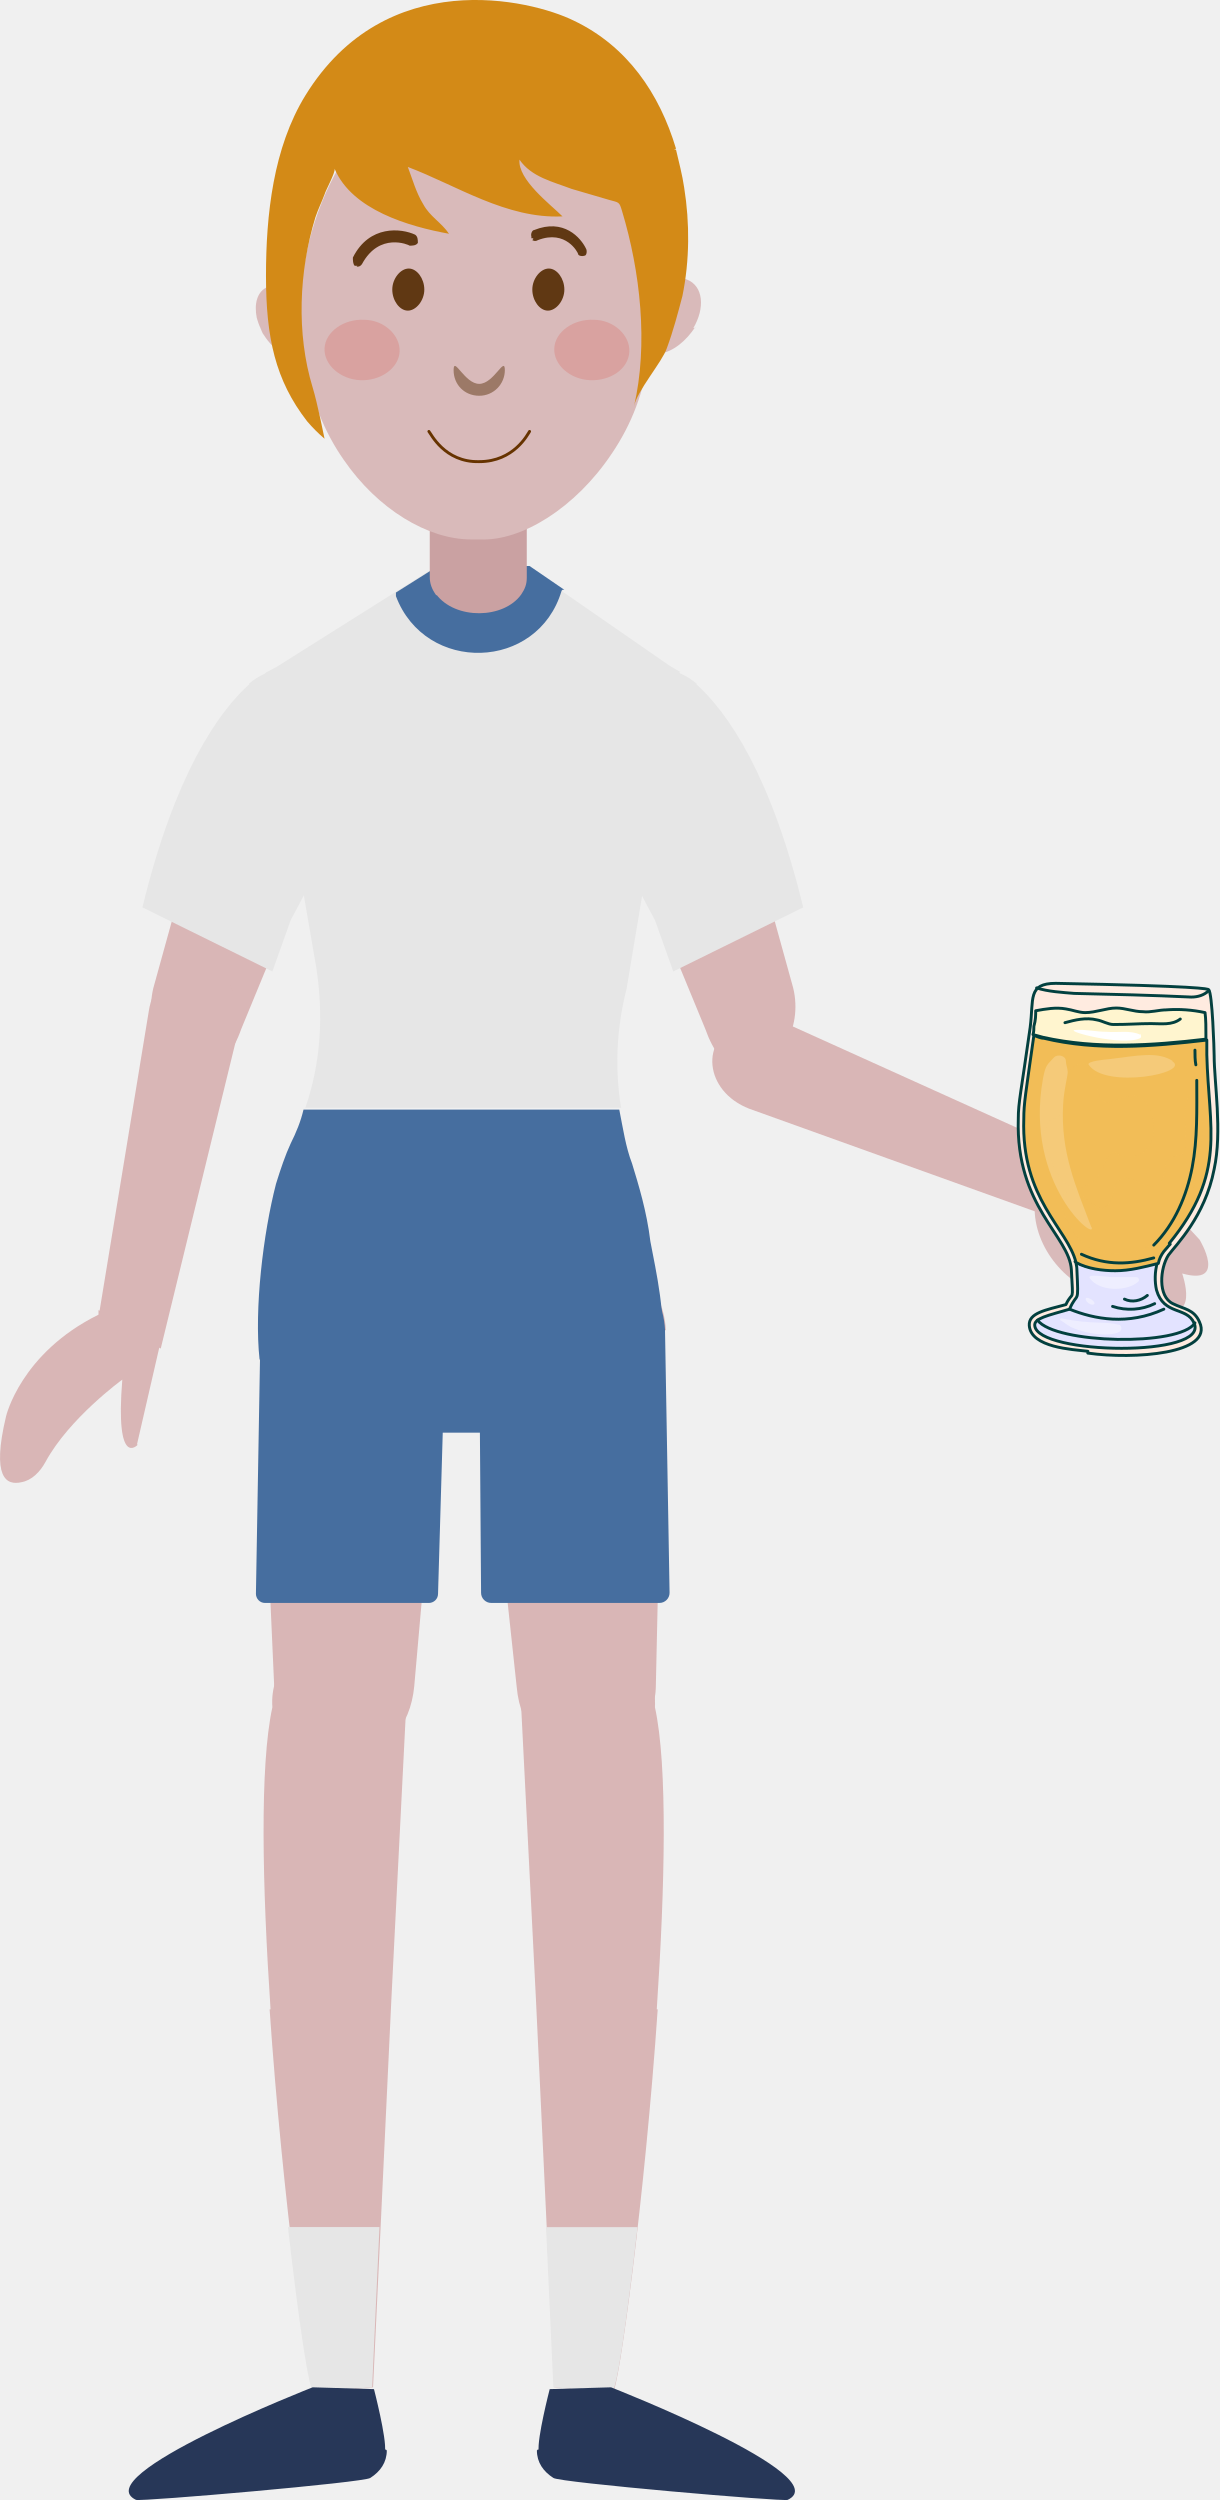
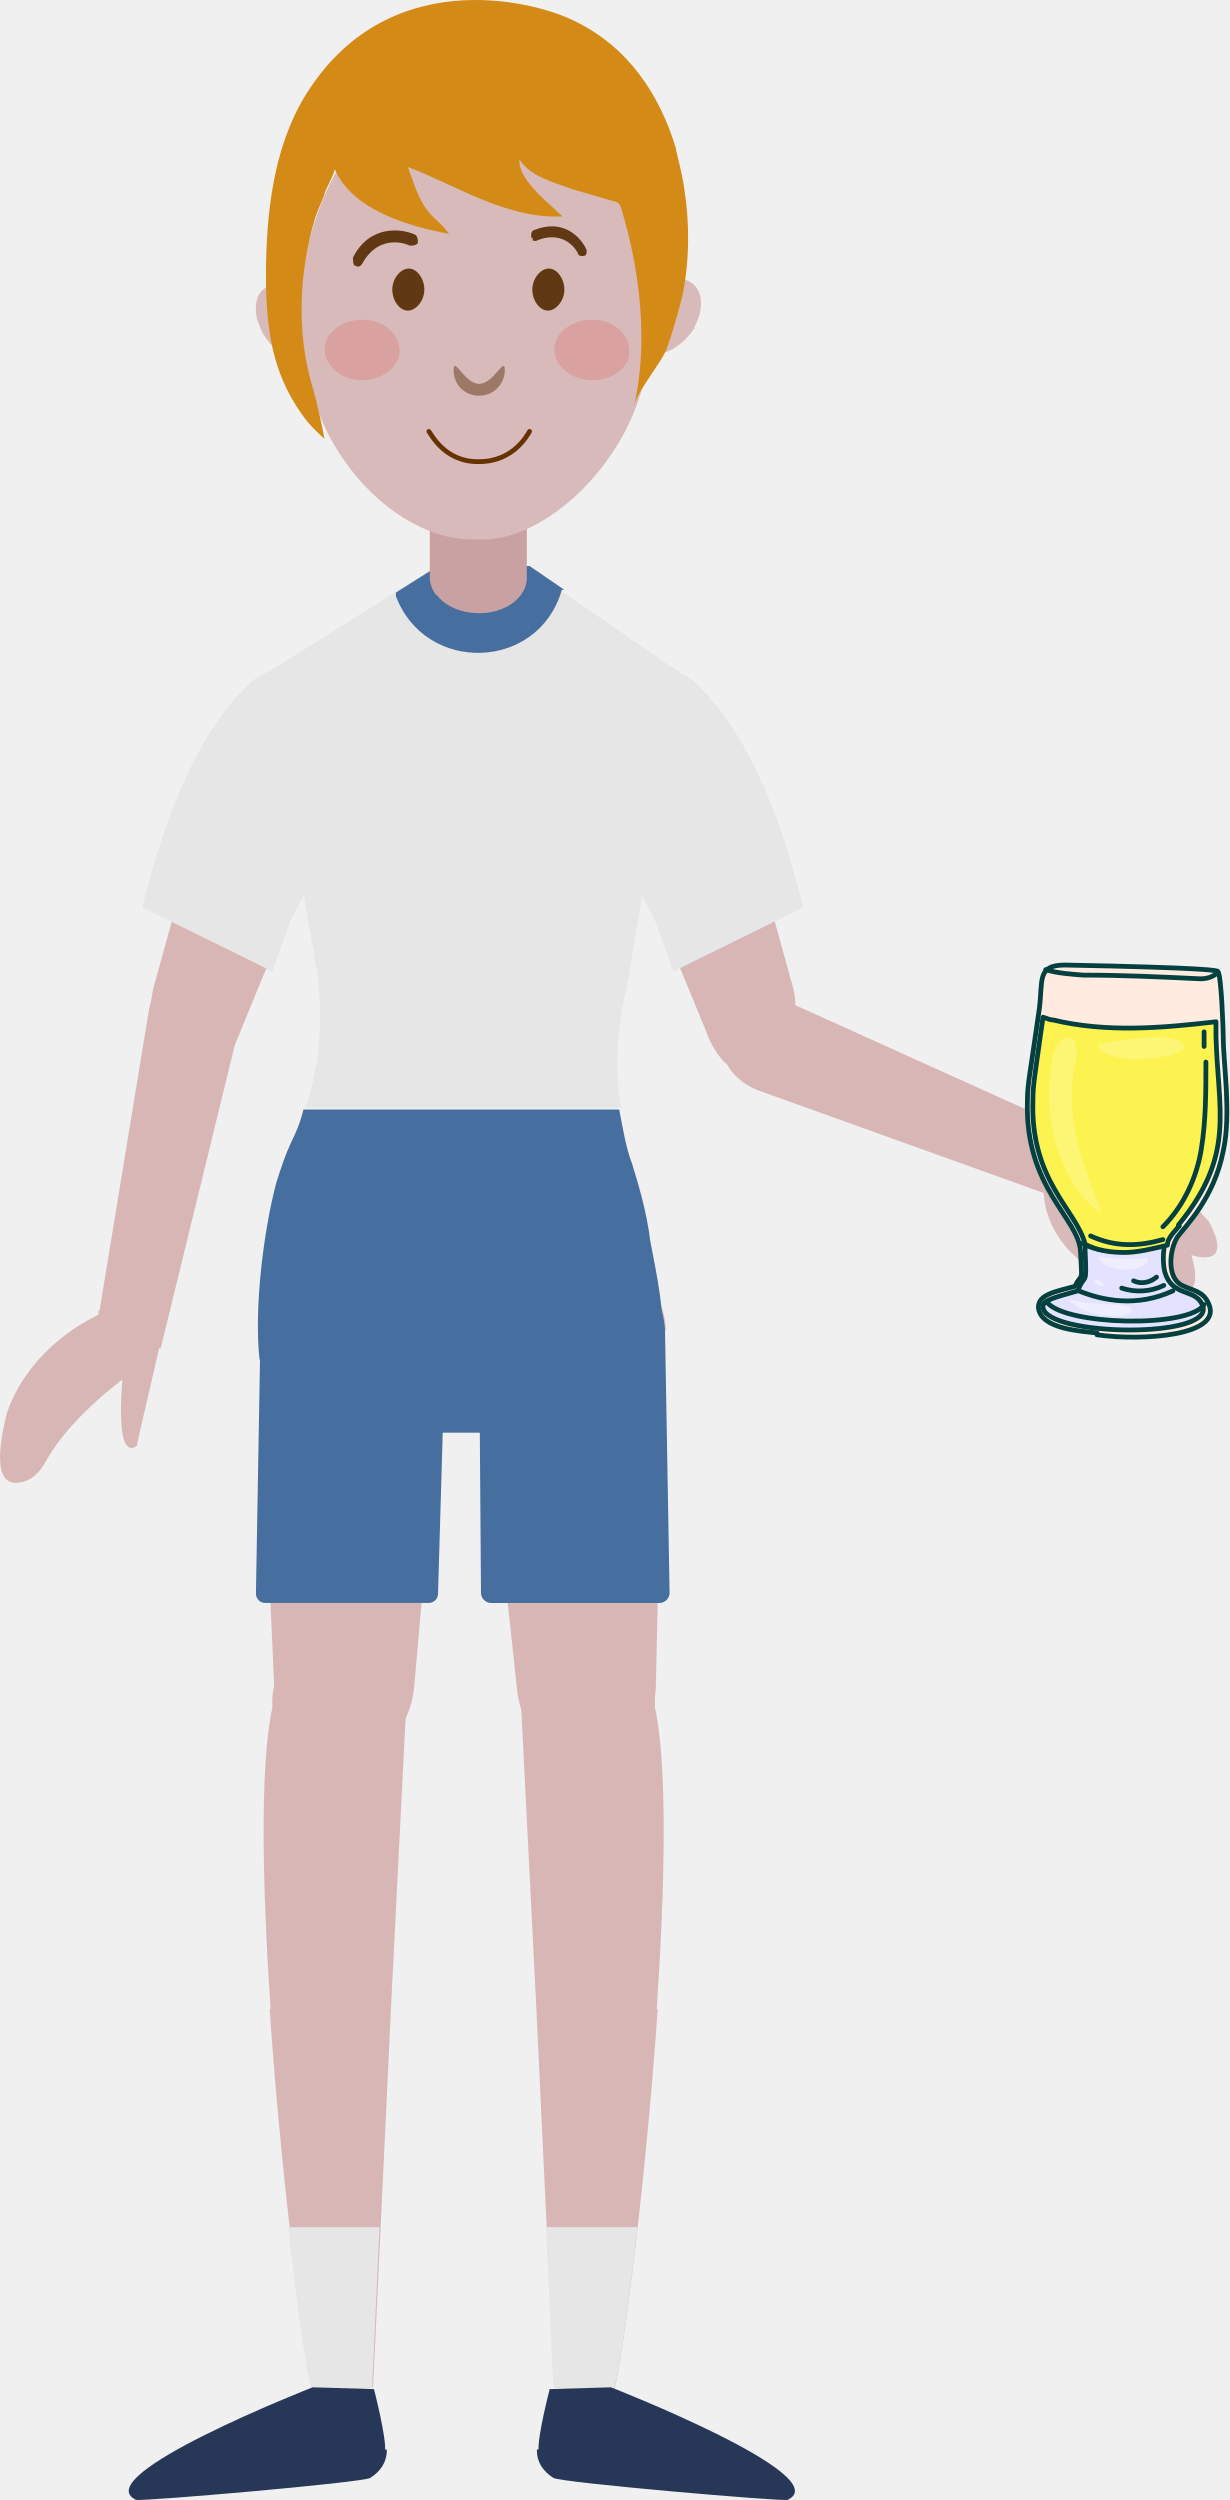
- <svg xmlns="http://www.w3.org/2000/svg" id="Ebene_2" data-name="Ebene 2" viewBox="0 0 415.91 852.78">
+ <svg xmlns="http://www.w3.org/2000/svg" id="Ebene_2" data-name="Ebene 2" viewBox="0 0 257.22 523.09">
  <defs>
    <style>
-       .cls-1, .cls-2 {
-         opacity: .4;
-       }
- 
-       .cls-1, .cls-2, .cls-3, .cls-4 {
-         isolation: isolate;
-       }
- 
-       .cls-1, .cls-5 {
-         fill: #f2bd57;
-       }
- 
-       .cls-6 {
+       .cls-1 {
        fill: #ffebe0;
      }

-       .cls-6, .cls-7, .cls-8, .cls-9, .cls-5, .cls-10 {
+       .cls-1, .cls-2, .cls-3, .cls-4, .cls-5 {
        stroke-linecap: round;
      }

-       .cls-6, .cls-7, .cls-9, .cls-5, .cls-10 {
+       .cls-1, .cls-2, .cls-4, .cls-5 {
        stroke: #03403f;
        stroke-linejoin: round;
      }

-       .cls-7 {
-         fill: #fff5cf;
-       }
- 
-       .cls-11 {
+       .cls-6 {
        fill: #d9b6b6;
      }

-       .cls-12, .cls-2, .cls-3 {
-         fill: #fff;
+       .cls-2 {
+         fill: #fcf351;
      }

-       .cls-8 {
+       .cls-3 {
        stroke: #630;
        stroke-miterlimit: 10;
      }

-       .cls-8, .cls-9 {
+       .cls-3, .cls-4 {
        fill: none;
      }

-       .cls-13 {
+       .cls-7 {
+         opacity: .2;
+       }
+ 
+       .cls-7, .cls-8 {
+         fill: #fff;
+       }
+ 
+       .cls-7, .cls-8, .cls-9 {
+         isolation: isolate;
+       }
+ 
+       .cls-10 {
        fill: #caa1a2;
      }

-       .cls-14 {
+       .cls-8 {
+         opacity: .4;
+       }
+ 
+       .cls-11 {
        fill: #d9a2a0;
      }

-       .cls-15 {
+       .cls-12 {
        fill: #d38a17;
      }

-       .cls-16 {
+       .cls-13 {
        fill: #d9baba;
      }

-       .cls-10 {
+       .cls-5 {
        fill: #e3e3ff;
      }

-       .cls-17, .cls-4 {
+       .cls-14, .cls-9 {
        fill: #603813;
      }

-       .cls-18 {
+       .cls-15 {
        fill: #273758;
      }

-       .cls-3 {
-         opacity: .2;
-       }
- 
-       .cls-19 {
+       .cls-16 {
        fill: #466e9f;
      }

-       .cls-4 {
+       .cls-9 {
        opacity: .5;
      }

-       .cls-20 {
+       .cls-17 {
        fill: #e6e6e6;
      }
    </style>
  </defs>
-   <g id="svg">
+   <g id="Layer_1" data-name="Layer 1">
    <g id="german-boy-lemonade-glass">
      <g>
-         <path class="cls-11" d="M68.87,364.77h0c-11.55,0-19.98-13.74-16.55-27.79l24.35-88.04c3.43-14.36,14.99-21.85,26.22-18.11h0c12.8,4.37,19.04,22.79,13.11,38.4l-33.72,81.8c-2.5,7.18-7.18,14.36-13.42,14.36h0v-.62Z" />
-         <path class="cls-20" d="M85.42,233.03c-11.24,9.99-25.91,31.53-36.84,76.49l44.33,21.85,6.24-17.48c14.36-26.54,25.6-51.51,22.79-68.68-1.87-16.55-24.35-23.1-37.15-11.86h.31l.31-.31Z" />
+         <path class="cls-6" d="M42.25,223.75h0c-7.09,0-12.26-8.43-10.15-17.04l14.94-54c2.11-8.81,9.19-13.4,16.09-11.11h0c7.85,2.68,11.68,13.98,8.04,23.55l-20.68,50.17c-1.53,4.4-4.4,8.81-8.23,8.81h0v-.38h0Z" />
+         <path class="cls-17" d="M52.39,142.94c-6.89,6.13-15.89,19.34-22.6,46.92l27.19,13.4,3.83-10.72c8.81-16.28,15.7-31.6,13.98-42.13-1.15-10.15-14.94-14.17-22.79-7.28h.38v-.19Z" />
        <g>
-           <path id="hand13" class="cls-16" d="M374.83,392.56l19.67-1.25c4.06,0,14.67.94,17.8,3.75,4.06,3.43-4.68,4.68-22.79,6.56l19.67,21.23s9.68,15.92-5.93,11.55c0,0,6.56,18.42-9.05,10.61,0,0,4.06,16.86-14.05,3.75l-16.23-13.74c-5.31-4.68-9.37-11.24-10.61-18.42-1.25-7.18.31-15.3,9.37-20.29,3.43-2.19,7.8-2.81,11.86-3.43h0l.31-.31Z" />
-           <path class="cls-11" d="M253.38,349.48h0c5-1.87,10.93-1.87,15.61,0l100.84,45.58-14.36,19.04-99.9-35.9c-15.3-5.93-17.17-23.73-2.81-29.35h.31l.31.62Z" />
+           <path id="hand13" class="cls-13" d="M231.83,236.96l12.06-.77c2.49,0,9,.57,10.92,2.3,2.49,2.11-2.87,2.87-13.98,4.02l12.06,13.02s5.94,9.77-3.64,7.09c0,0,4.02,11.3-5.55,6.51,0,0,2.49,10.34-8.62,2.3l-9.96-8.43c-3.26-2.87-5.74-6.89-6.51-11.3-.77-4.4,0-9.38,5.74-12.45,2.11-1.34,4.79-1.72,7.28-2.11h0l.19-.19Z" />
+           <path class="cls-6" d="M157.34,210.54h0c3.06-1.15,6.7-1.15,9.57,0l61.85,27.96-8.81,11.68-61.28-22.02c-9.38-3.64-10.53-14.55-1.72-18h0v.38h.38Z" />
          <g>
-             <path class="cls-6" d="M371.08,460.93c-5.31-.62-19.36-1.25-19.98-8.74-.31-4.37,5.62-5.31,12.49-7.18,2.5-5.31,2.5.31,1.87-11.86-.62-11.55-19.04-21.54-18.11-51.51,0-5.62.94-9.05,4.06-31.22,1.25-9.68-.94-14.99,8.74-14.99,48.7.94,52.14,1.87,52.14,2.19,1.25.94,1.87,20.6,1.87,22.48,0,9.05,2.81,25.91,0,38.71-3.12,16.23-13.11,25.91-15.61,29.35-2.81,4.37-3.75,14.05,1.56,16.55,3.75,1.87,7.18,1.87,9.05,6.24,5,10.93-22.48,12.8-38.09,10.61v-.62Z" />
-             <path class="cls-10" d="M367.02,430.34c0,.94.31,1.56.31,2.5.62,13.11.31,7.18-2.5,13.74-7.49,2.19-12.18,3.12-11.86,5.62.94,9.99,59.94,10.93,54.32-.94-2.5-5.62-10.3-2.5-12.8-11.24-.62-2.81-.62-6.24.31-9.37-4.68,1.25-9.68,2.5-14.67,2.5-4.68,0-9.37-.62-13.42-2.81h.31Z" />
-             <path class="cls-9" d="M353.91,450.32c5.93,8.12,48.7,9.05,53.7.94" />
-             <path class="cls-9" d="M364.84,446.57c8.43,3.43,19.98,5.62,32.16,0" />
-             <path class="cls-9" d="M379.51,445.63c4.68,1.56,9.99,1.25,14.36-.94" />
-             <path class="cls-9" d="M383.57,443.14c2.5,1.25,5.62.62,7.8-1.25" />
-             <path class="cls-7" d="M397.93,344.48c-2.81,0-5.31.94-8.12.62-3.12,0-5.93-1.25-9.05-1.25-3.43,0-6.87,1.56-10.61,1.56-2.19,0-4.37-.94-6.56-1.25-3.43-.62-6.87,0-10.3.62,0,1.56,0,3.12-.62,5.31,0,.94,0,1.87-.31,2.81,1.25.31,2.19.62,3.43.94,18.11,4.06,37.15,2.81,55.57.62,0-3.75,0-6.87-.31-9.05-4.37-.94-8.74-1.25-13.11-.94h0Z" />
-             <path class="cls-9" d="M363.27,348.85c3.43-.94,7.18-1.87,10.93-.94,1.87.31,3.75,1.56,5.62,1.56,5.31,0,8.43-.31,12.8-.31,3.43,0,7.18.62,9.99-1.56" />
-             <path class="cls-5" d="M398.86,424.09c19.67-24.04,13.42-39.02,12.8-64.31v-5c-18.73,2.19-37.46,3.75-55.57-.62-1.25,0-2.19-.62-3.43-.94-2.81,19.98-3.43,23.1-3.43,28.41-.94,27.47,14.99,37.46,17.8,49.02,4.06,2.19,9.05,2.81,13.42,2.81,5,0,9.68-1.25,14.67-2.5.31-1.56.94-2.81,1.87-4.06.62-.62,1.25-1.56,2.19-2.5l-.31-.31Z" />
-             <path class="cls-9" d="M368.89,427.84c8.74,4.06,16.86,3.43,24.66,1.25" />
-             <path class="cls-1" d="M364.52,405.67c.94-.31,2.19,0,2.81.94,1.87,1.56,4.06,2.81,5.93,4.37.62.62,1.56.94,2.19,1.25,2.19,0,3.43-2.19,4.06-4.37s.94-4.68,2.81-5.62c3.75-2.19,8.74,4.37,12.49,2.19,3.43-2.19,1.56-8.74,5-9.99,1.25-.31,2.5,0,3.43-.62.62-.62.94-1.25.94-2.19.62-3.75,0-7.49,0-10.93,0-3.75.94-7.8,4.06-9.99,2.81,6.87,2.19,14.36,1.25,21.54-1.25,10.61-3.75,22.17-11.86,29.35-6.87,5.93-17.8,8.12-26.22,4.06-4.37-2.19-13.42-16.23-6.87-19.67v-.31Z" />
-             <path class="cls-1" d="M357.03,385.07c0-3.12,1.56-2.81,3.12-3.75,4.37-2.5-.62-9.05,4.37-15.61,3.43-4.37,8.12-3.75,9.37,2.5.31,1.87.62,7.18,3.43,7.8,2.5.62,5.93-2.81,9.68-2.19,5.62.94,8.43,10.93,5.31,16.55-1.87,3.43-6.24,5.31-9.68,3.75-.94-.31-1.87-.94-2.81-.94-3.43.31-2.5,7.8-8.74,10.93-10.3,5.62-14.67-12.8-14.67-19.36l.62.31Z" />
-             <path class="cls-9" d="M408.23,368.52c0,9.99.31,19.98-1.56,29.66-1.87,9.68-5.93,19.36-13.11,26.54" />
-             <path class="cls-9" d="M407.61,358.22c0,1.56,0,3.43.31,5" />
-             <path class="cls-12" d="M388.87,352.91c-3.43-1.56-7.49-.62-11.24-.94-3.75,0-7.49-.94-10.93-.62-3.75.31,16.23,5.62,22.17,2.81.62-.31.31-1.25,0-1.56v.31Z" />
-             <path class="cls-2" d="M387.63,435.64h-8.12c-2.19,0-8.74-1.25-7.8.31,3.12,4.68,12.8,4.68,16.55,1.25.62-.62,0-1.56-.62-1.56h0Z" />
-             <path class="cls-2" d="M370.45,442.82c-.62.62,1.25,2.5,2.5,2.19,1.56-.62-1.87-2.81-2.5-2.19Z" />
-             <path class="cls-2" d="M381.38,451.88c-4.06-1.25-9.05,0-19.36-2.19-.31,0-.62.62-.31.62,1.56.94,2.81,2.19,4.68,2.81,3.75,1.56,11.24,3.12,15.3,1.25,1.25-.62.94-2.19,0-2.5h-.31Z" />
-             <path class="cls-3" d="M372.33,418.78c-5.31-14.05-10.61-25.6-9.68-42.15.31-5.31,1.56-9.37,1.56-10.93,0-1.25-.62-2.5-.62-3.75,0-1.87-2.81-2.5-4.06-1.25-2.19,2.5-2.81,2.19-3.75,7.18-6.56,36.21,18.73,56.2,16.55,50.58v.31Z" />
-             <path class="cls-3" d="M400.11,361.96c-5.31-3.43-11.86-1.87-22.17-.62-.31,0-7.49.62-6.56,1.87,5.62,8.43,35.28,2.81,28.41-1.25h.31Z" />
-             <path class="cls-9" d="M353.6,336.99c3.75,1.25,9.05,1.56,12.8,1.87,13.42.31,26.54.62,39.96,1.25,2.19,0,4.37-.62,5.93-2.19" />
+             <path class="cls-1" d="M229.53,278.9c-3.26-.38-11.87-.77-12.26-5.36,0-2.68,3.45-3.26,7.66-4.4,1.53-3.26,1.53,0,1.15-7.28-.38-7.09-11.68-13.21-11.11-31.6,0-3.45.57-5.55,2.49-19.15.77-5.94-.57-9.19,5.36-9.19,29.87.57,31.98,1.15,31.98,1.34.77.57,1.15,12.64,1.15,13.79,0,5.55,1.72,15.89,0,23.75-1.91,9.96-8.04,15.89-9.57,18-1.72,2.68-2.3,8.62.96,10.15,2.3,1.15,4.4,1.15,5.55,3.83,3.06,6.7-13.79,7.85-23.36,6.51v-.38h0Z" />
+             <path class="cls-5" d="M227.04,260.13v1.53c.38,8.04,0,4.4-1.53,8.43-4.6,1.34-7.47,1.91-7.28,3.45.57,6.13,36.77,6.7,33.32-.57-1.53-3.45-6.32-1.53-7.85-6.89-.38-1.72-.38-3.83,0-5.74-2.87.77-5.94,1.53-9,1.53s-5.74-.38-8.23-1.72h.57Z" />
+             <path class="cls-4" d="M219,272.39c3.64,4.98,29.87,5.55,32.94.57" />
+             <path class="cls-4" d="M225.7,270.09c5.17,2.11,12.26,3.45,19.72,0" />
+             <path class="cls-4" d="M234.7,269.52c2.87.96,6.13.77,8.81-.57" />
+             <path class="cls-4" d="M237.19,267.99c1.53.77,3.45.38,4.79-.77" />
+             <path class="cls-2" d="M246.58,256.3c12.06-14.75,8.23-23.94,7.85-39.45v-3.06c-11.49,1.34-22.98,2.3-34.09-.38-.77,0-1.34-.38-2.11-.57-1.72,12.26-2.11,14.17-2.11,17.43-.57,16.85,9.19,22.98,10.92,30.07,2.49,1.34,5.55,1.72,8.23,1.72s5.94-.77,9-1.53c0-.96.57-1.72,1.15-2.49.38-.38.77-.96,1.34-1.53h0l-.19-.19Z" />
+             <path class="cls-4" d="M228.19,258.6c5.36,2.49,10.34,2.11,15.13.77" />
+             <path class="cls-4" d="M252.32,222.22c0,6.13,0,12.26-.96,18.19s-3.64,11.87-8.04,16.28" />
+             <path class="cls-4" d="M251.94,215.9v3.06" />
+             <path class="cls-8" d="M239.68,263.39h-4.98c-1.34,0-5.36-.77-4.79,0,1.91,2.87,7.85,2.87,10.15.77.38-.38,0-.96-.38-.96h0v.19Z" />
+             <path class="cls-8" d="M229.15,267.79c-.38.38.77,1.53,1.53,1.34.96-.38-1.15-1.72-1.53-1.34Z" />
+             <path class="cls-8" d="M235.85,273.35c-2.49-.77-5.55,0-11.87-1.34,0,0-.38.38,0,.38.96.57,1.72,1.34,2.87,1.72,2.3.96,6.89,1.91,9.38.77.77-.38.57-1.34,0-1.53h-.38Z" />
+             <path class="cls-7" d="M230.3,253.05c-3.26-8.62-6.51-15.7-5.94-25.85,0-3.26.96-5.74.96-6.7s-.38-1.53-.38-2.3c0-1.15-1.72-1.53-2.49-.77-1.34,1.53-1.72,1.34-2.3,4.4-4.02,22.21,11.49,34.47,10.15,31.02h0v.19Z" />
+             <path class="cls-7" d="M247.34,218.2c-3.26-2.11-7.28-1.15-13.6-.38,0,0-4.6.38-4.02,1.15,3.45,5.17,21.64,1.72,17.43-.77h.19Z" />
+             <path class="cls-4" d="M218.81,202.88c2.3.77,5.55.96,7.85,1.15,8.23,0,16.28.38,24.51.77,1.34,0,2.68-.38,3.64-1.34" />
          </g>
        </g>
      </g>
      <g>
-         <path class="cls-11" d="M78.86,336.99h0c2.5,4.37,3.75,9.99,2.19,15.61l-26.22,107.4-21.23-10.61,17.17-104.59c2.5-16.23,20.29-20.92,28.41-7.8h-.31Z" />
-         <path class="cls-11" d="M254.01,364.77h0c11.55,0,19.98-13.74,16.55-27.79l-24.35-88.04c-3.43-14.36-14.99-21.85-26.22-18.11h0c-12.8,4.37-19.04,22.79-13.11,38.4l33.72,81.8c2.5,7.18,7.18,14.36,13.42,14.36h0v-.62Z" />
-         <path class="cls-20" d="M237.15,233.03c11.24,9.99,25.91,31.53,36.84,76.49l-44.33,21.85-6.24-17.48c-14.36-26.54-25.6-51.51-22.79-68.68,1.87-16.55,24.35-23.1,37.15-11.86h-.31l-.31-.31Z" />
-         <path class="cls-11" d="M46.71,492.78l8.12-35.28-21.23-10.61v1.56c-26.54,13.11-31.53,34.65-31.53,34.65-5,20.92,0,23.73,5.31,22.48,3.43-.62,6.24-3.43,8.12-6.87,8.12-14.99,26.22-28.1,26.22-28.1-2.5,30.91,5.31,22.17,5.31,22.17h-.31Z" />
+         <path class="cls-6" d="M48.37,206.71h0c1.53,2.68,2.3,6.13,1.34,9.57l-16.09,65.88-13.02-6.51,10.53-64.15c1.53-9.96,12.45-12.83,17.43-4.79h-.19Z" />
+         <path class="cls-6" d="M155.8,223.75h0c7.09,0,12.26-8.43,10.15-17.04l-14.94-54c-2.11-8.81-9.19-13.4-16.09-11.11h0c-7.85,2.68-11.68,13.98-8.04,23.55l20.68,50.17c1.53,4.4,4.4,8.81,8.23,8.81h0v-.38h0Z" />
+         <path class="cls-17" d="M145.46,142.94c6.89,6.13,15.89,19.34,22.6,46.92l-27.19,13.4-3.83-10.72c-8.81-16.28-15.7-31.6-13.98-42.13,1.15-10.15,14.94-14.17,22.79-7.28h-.38v-.19Z" />
+         <path class="cls-6" d="M28.65,302.26l4.98-21.64-13.02-6.51v.96c-16.28,8.04-19.34,21.26-19.34,21.26-3.06,12.83,0,14.55,3.26,13.79,2.11-.38,3.83-2.11,4.98-4.21,4.98-9.19,16.09-17.23,16.09-17.23-1.53,18.96,3.26,13.6,3.26,13.6h-.19Z" />
      </g>
      <g>
-         <path class="cls-11" d="M224.35,685.4c-4.37,64-13.42,130.5-15.3,130.5l-19.98-1.56-6.24-132.06-5-98.97v-4.06c0-1.56,0-2.5.62-4.06,2.5-10.61,12.49-18.42,23.73-17.17,12.8,1.25,21.85,11.55,21.23,24.35,4.37,19.98,3.43,61.19.62,103.03h.31Z" />
-         <path class="cls-20" d="M217.48,759.7c-3.75,32.78-7.18,56.2-8.74,56.2l-19.98-1.56-2.5-54.63h31.22Z" />
-         <path class="cls-18" d="M183.14,835.88c0,4.06,2.19,7.18,5.62,9.37,1.87,1.56,78.05,8.12,79.92,7.49,17.17-8.12-60.25-38.4-60.25-38.4l-20.92.62s-4.37,16.86-3.75,21.23h0v-.62h-.31l-.31.31Z" />
+         <path class="cls-6" d="M137.61,420.42c-2.68,39.26-8.23,80.05-9.38,80.05l-12.26-.96-3.83-81-3.06-60.71v-2.49c0-.96,0-1.53.38-2.49,1.53-6.51,7.66-11.3,14.55-10.53,7.85.77,13.4,7.09,13.02,14.94,2.68,12.26,2.11,37.53.38,63.19h.19Z" />
+         <path class="cls-17" d="M133.4,466c-2.3,20.11-4.4,34.47-5.36,34.47l-12.26-.96-1.53-33.51h19.15Z" />
+         <path class="cls-15" d="M112.33,512.72c0,2.49,1.34,4.4,3.45,5.74,1.15.96,47.87,4.98,49.02,4.6,10.53-4.98-36.96-23.55-36.96-23.55l-12.83.38s-2.68,10.34-2.3,13.02h0v-.38h-.38v.19Z" />
        <g>
-           <path class="cls-11" d="M226.84,453.44l-2.5,93.35-.62,28.1c0,13.11-10.61,23.73-23.73,24.35-13.74.62-22.48-9.68-23.73-23.73l-3.12-29.03-9.37-88.04v-2.5c0-16.55,12.8-30.28,29.35-31.53,17.48-1.56,33.09,11.55,34.03,29.35h-.31v-.31Z" />
-           <path class="cls-19" d="M226.84,453.44l1.56,89.91c0,1.87-1.56,3.43-3.43,3.43h-57.44c-1.87,0-3.43-1.56-3.43-3.43l-.62-84.92v-2.5c0-16.55,12.8-30.28,29.35-31.53,17.48-1.56,33.09,11.55,34.03,29.35h0v-.31h0Z" />
+           <path class="cls-6" d="M139.14,278.14l-1.53,57.26-.38,17.23c0,8.04-6.51,14.55-14.55,14.94-8.43.38-13.79-5.94-14.55-14.55l-1.91-17.81-5.74-54v-1.53c0-10.15,7.85-18.58,18-19.34,10.72-.96,20.3,7.09,20.87,18h-.19v-.19Z" />
+           <path class="cls-16" d="M139.14,278.14l.96,55.15c0,1.15-.96,2.11-2.11,2.11h-35.24c-1.15,0-2.11-.96-2.11-2.11l-.38-52.09v-1.53c0-10.15,7.85-18.58,18-19.34,10.72-.96,20.3,7.09,20.87,18h0v-.19h0Z" />
        </g>
      </g>
      <g>
-         <path class="cls-11" d="M91.97,685.4c4.37,64,13.42,130.5,15.3,130.5l19.98-1.56,6.24-132.06,5-98.97v-4.06c0-1.56,0-2.5-.62-4.06-2.5-10.61-12.49-18.42-23.73-17.17-12.8,1.25-22.17,11.55-21.23,24.35-4.37,19.98-3.43,61.19-.62,103.03h-.31Z" />
-         <path class="cls-20" d="M129.44,759.7l-2.5,54.63-19.98,1.56c-1.56,0-5-23.73-8.74-56.2h31.22Z" />
-         <path class="cls-18" d="M131.94,835.88c0,4.06-2.19,7.18-5.62,9.37-1.87,1.56-78.05,8.12-79.92,7.49-17.17-8.12,60.25-38.4,60.25-38.4l20.92.62s4.37,16.86,3.75,21.23h0v-.62h.31l.31.31Z" />
+         <path class="cls-6" d="M56.42,420.42c2.68,39.26,8.23,80.05,9.38,80.05l12.26-.96,3.83-81,3.06-60.71v-2.49c0-.96,0-1.53-.38-2.49-1.53-6.51-7.66-11.3-14.55-10.53-7.85.77-13.6,7.09-13.02,14.94-2.68,12.26-2.11,37.53-.38,63.19h-.19Z" />
+         <path class="cls-17" d="M79.4,466l-1.53,33.51-12.26.96c-.96,0-3.06-14.55-5.36-34.47h19.15Z" />
+         <path class="cls-15" d="M80.93,512.72c0,2.49-1.34,4.4-3.45,5.74-1.15.96-47.87,4.98-49.02,4.6-10.53-4.98,36.96-23.55,36.96-23.55l12.83.38s2.68,10.34,2.3,13.02h0v-.38h.38v.19Z" />
        <g>
-           <path class="cls-11" d="M151.92,455.94v2.19l-8.12,88.66-2.5,28.41c-1.25,13.74-9.99,24.35-23.73,24.04-13.11-.62-23.1-10.93-24.04-24.04l-1.25-28.1-3.75-93.03c1.56-17.48,16.55-30.28,33.72-29.66,16.86,1.25,29.66,14.99,29.66,31.53h0Z" />
-           <path class="cls-19" d="M151.92,455.94v2.19l-2.5,85.54c0,1.87-1.56,3.12-3.12,3.12h-55.88c-1.87,0-3.12-1.56-3.12-3.12l1.56-89.91c1.56-17.48,16.55-30.28,33.72-29.66,16.86,1.25,29.66,14.99,29.66,31.53h-.31v.31Z" />
+           <path class="cls-6" d="M93.18,279.67v1.34l-4.98,54.39-1.53,17.43c-.77,8.43-6.13,14.94-14.55,14.75-8.04-.38-14.17-6.7-14.75-14.75l-.77-17.23-2.3-57.07c.96-10.72,10.15-18.58,20.68-18.19,10.34.77,18.19,9.19,18.19,19.34h0Z" />
+           <path class="cls-16" d="M93.18,279.67v1.34l-1.53,52.47c0,1.15-.96,1.91-1.91,1.91h-34.28c-1.15,0-1.91-.96-1.91-1.91l.96-55.15c.96-10.72,10.15-18.58,20.68-18.19,10.34.77,18.19,9.19,18.19,19.34h0l-.19.19Z" />
        </g>
      </g>
-       <path class="cls-20" d="M231.84,229.28l-3.75,22.17-14.36,85.85c-3.43,13.42-4.06,27.16-1.87,40.59h-107.71c5.31-15.3,6.24-31.53,3.75-47.77l-13.42-77.74-4.06-22.79,4.06-2.19,54.01-34.03h31.22l48.7,33.72,3.75,2.19h-.31Z" />
-       <path class="cls-19" d="M226.53,462.8l-59.94,25.91h-18.11l-59.94-24.98c-1.87-17.17,1.25-43.08,5.62-59.94,1.56-5,3.12-9.68,5-13.74,1.87-3.75,3.43-7.49,4.37-11.55h107.71c1.25,6.24,2.19,12.8,4.37,18.42,2.19,7.18,5,16.23,6.24,26.54,1.87,9.99,5.62,25.91,3.75,39.34h.94Z" />
-       <path class="cls-19" d="M191.57,201.5h0c-8.12,27.47-46.52,28.41-56.51,1.87v-1.25l14.36-9.05h31.22l11.86,8.12h-.62l-.31.31Z" />
+       <path class="cls-17" d="M142.21,140.64l-2.3,13.6-8.81,52.66c-2.11,8.23-2.49,16.66-1.15,24.89H63.88c3.26-9.38,3.83-19.34,2.3-29.3l-8.23-47.68-2.49-13.98,2.49-1.34,33.13-20.87h19.15l29.87,20.68,2.3,1.34h-.19Z" />
+       <path class="cls-16" d="M138.95,283.88l-36.77,15.89h-11.11l-36.77-15.32c-1.15-10.53.77-26.43,3.45-36.77.96-3.06,1.91-5.94,3.06-8.43,1.15-2.3,2.11-4.6,2.68-7.09h66.07c.77,3.83,1.34,7.85,2.68,11.3,1.34,4.4,3.06,9.96,3.83,16.28,1.15,6.13,3.45,15.89,2.3,24.13h.57Z" />
+       <path class="cls-16" d="M117.5,123.6h0c-4.98,16.85-28.53,17.43-34.66,1.15v-.77l8.81-5.55h19.15l7.28,4.98h-.57v.19Z" />
      <g id="german-boy-smiling3">
-         <path class="cls-13" d="M148.79,202.74h0c6.56,8.74,23.1,8.43,29.03,0h0c1.25-1.87,1.87-3.43,1.87-5.62v-33.41h-33.09v33.09c0,2.19.62,4.06,2.19,6.24h.31l-.31-.31Z" />
-         <path class="cls-16" d="M237.15,111.58c-3.12,4.68-7.49,8.43-12.18,9.05h-3.75c-1.25,12.8-5.93,24.35-12.49,34.03-12.49,18.73-30.91,29.97-44.96,29.35h-3.12c-14.67,0-31.84-10.3-43.4-27.16-6.56-9.37-11.24-20.92-13.42-33.72h-.94c-4.37-.31-9.68-3.75-12.8-8.74-.62-.62-.94-1.87-1.25-2.5-.62-1.25-.94-2.5-1.25-3.43h0c-.94-4.68,0-9.05,3.75-10.61h0c3.43-1.25,7.49-.31,11.24,2.5,2.81-39.02,27.16-73.37,57.13-73.99,9.37,0,17.8,2.5,25.91,7.18,18.42,11.24,31.84,38.71,34.97,66.19,1.87-1.87,3.75-3.12,5.93-4.06s5.62-1.25,7.8-.31c5.62,2.19,6.24,9.68,2.19,16.55h.62v-.31Z" />
+         <path class="cls-10" d="M91.27,124.36h0c4.02,5.36,14.17,5.17,17.81,0h0c.77-1.15,1.15-2.11,1.15-3.45v-20.49h-20.3v20.3c0,1.34.38,2.49,1.34,3.83h0v-.19Z" />
+         <path class="cls-13" d="M145.46,68.44c-1.91,2.87-4.6,5.17-7.47,5.55h-2.3c-.77,7.85-3.64,14.94-7.66,20.87-7.66,11.49-18.96,18.38-27.58,18h-1.91c-9,0-19.53-6.32-26.62-16.66-4.02-5.74-6.89-12.83-8.23-20.68h-.57c-2.68,0-5.94-2.3-7.85-5.36-.38-.38-.57-1.15-.77-1.53-.38-.77-.57-1.53-.77-2.11h0c-.57-2.87,0-5.55,2.3-6.51h0c2.11-.77,4.6,0,6.89,1.53,1.72-23.94,16.66-45,35.04-45.39,5.74,0,10.92,1.53,15.89,4.4,11.3,6.89,19.53,23.75,21.45,40.6,1.15-1.15,2.3-1.91,3.64-2.49s3.45-.77,4.79,0c3.45,1.34,3.83,5.94,1.34,10.15h.38v-.38Z" />
        <g>
-           <path class="cls-17" d="M121.63,90.98c.62,0,1.25,0,1.87-.94,5.93-10.93,15.92-6.56,16.23-6.24.94,0,2.19,0,2.81-.94,0-.94,0-2.19-.94-2.81-4.68-2.19-15.61-3.43-21.23,7.8,0,.94,0,2.19.62,2.81h.94l-.31.31Z" />
-           <path class="cls-17" d="M181.58,81.92s.94.62,1.87,0c9.68-3.75,13.74,4.37,13.74,4.68,0,.62,1.25.94,2.19.62.62,0,.94-1.25.62-2.19-1.87-4.06-7.8-10.61-17.8-6.56-.62,0-1.25,1.25-.94,2.19v.62h.62v.31l-.31.31Z" />
-           <path class="cls-17" d="M133.81,98.78c0,3.75,2.5,7.18,5.31,7.18s5.62-3.43,5.62-7.18-2.5-7.18-5.31-7.18-5.62,3.43-5.62,7.18Z" />
-           <path class="cls-17" d="M181.58,98.78c0,3.75,2.5,7.18,5.31,7.18s5.62-3.43,5.62-7.18-2.5-7.18-5.31-7.18-5.62,3.43-5.62,7.18Z" />
-           <path class="cls-8" d="M146.3,147.17c.62.62,5.31,10.61,17.17,10.3,11.86,0,16.55-9.37,17.17-10.3" />
-           <path class="cls-4" d="M172.21,126.26c0,4.68-3.75,8.74-8.74,8.74s-8.74-3.75-8.74-8.74,3.75,4.68,8.74,4.68,8.74-9.68,8.74-4.68Z" />
-           <path class="cls-14" d="M202.49,109.08c6.87,0,12.49,5.31,12.18,10.93-.31,5.93-6.56,9.99-13.42,9.68s-12.49-5.31-12.18-10.93c.31-5.62,6.56-9.99,13.42-9.68Z" />
-           <path class="cls-14" d="M124.13,109.08c6.87,0,12.49,5.31,12.18,10.93s-6.56,9.99-13.42,9.68-12.49-5.31-12.18-10.93c.31-5.62,6.56-9.99,13.42-9.68Z" />
+           <path class="cls-14" d="M74.61,55.8c.38,0,.77,0,1.15-.57,3.64-6.7,9.77-4.02,9.96-3.83.57,0,1.34,0,1.72-.57,0-.57,0-1.34-.57-1.72-2.87-1.34-9.57-2.11-13.02,4.79,0,.57,0,1.34.38,1.72h.57-.19v.19Z" />
+           <path class="cls-14" d="M111.38,50.25s.57.38,1.15,0c5.94-2.3,8.43,2.68,8.43,2.87,0,.38.77.57,1.34.38.38,0,.57-.77.38-1.34-1.15-2.49-4.79-6.51-10.92-4.02-.38,0-.77.77-.57,1.34v.38h.38l-.19.38h0Z" />
+           <path class="cls-14" d="M82.08,60.59c0,2.3,1.53,4.4,3.26,4.4s3.45-2.11,3.45-4.4-1.53-4.4-3.26-4.4-3.45,2.11-3.45,4.4Z" />
+           <path class="cls-14" d="M111.38,60.59c0,2.3,1.53,4.4,3.26,4.4s3.45-2.11,3.45-4.4-1.53-4.4-3.26-4.4-3.45,2.11-3.45,4.4Z" />
+           <path class="cls-3" d="M89.74,90.27c.38.38,3.26,6.51,10.53,6.32,7.28,0,10.15-5.74,10.53-6.32" />
+           <path class="cls-9" d="M105.63,77.44c0,2.87-2.3,5.36-5.36,5.36s-5.36-2.3-5.36-5.36,2.3,2.87,5.36,2.87,5.36-5.94,5.36-2.87Z" />
+           <path class="cls-11" d="M124.21,66.91c4.21,0,7.66,3.26,7.47,6.7,0,3.64-4.02,6.13-8.23,5.94s-7.66-3.26-7.47-6.7,4.02-6.13,8.23-5.94Z" />
+           <path class="cls-11" d="M76.14,66.91c4.21,0,7.66,3.26,7.47,6.7s-4.02,6.13-8.23,5.94-7.66-3.26-7.47-6.7,4.02-6.13,8.23-5.94Z" />
        </g>
-         <path class="cls-15" d="M230.59,50.7c-5.62-18.73-16.55-34.97-34.97-43.71-14.67-7.18-64-19.04-91.47,25.6-10.93,17.8-13.42,40.59-13.42,61.5s3.12,35.59,14.05,49.64c1.87,2.19,3.75,4.06,5.93,5.93,0,0-2.5-12.49-4.06-17.48-5.62-18.42-4.68-39.65.94-58.07.94-2.81,2.19-5.31,3.12-7.8.31-1.25,3.75-7.49,3.43-8.74,5.93,14.05,25.29,19.67,39.02,22.17-2.5-3.75-6.56-5.93-8.74-9.99-2.5-4.06-3.75-8.74-5.31-12.8,16.55,6.24,33.72,17.8,52.76,16.86-4.06-4.06-15.3-12.49-14.67-19.36,4.06,5.93,11.24,7.49,17.8,9.99,4.06,1.25,8.74,2.5,12.8,3.75,3.43.94,3.43.62,4.37,3.75,6.24,20.6,9.05,45.58,4.06,66.81.94-5.31,9.68-15.3,11.24-19.98,2.19-5.93,3.75-11.86,5.31-17.8,2.5-12.18,2.5-24.98.62-36.84-.62-4.37-1.87-9.05-2.81-13.11h-.62l.62-.31Z" />
+         <path class="cls-12" d="M141.44,31.1c-3.45-11.49-10.15-21.45-21.45-26.81C110.99-.11,80.74-7.39,63.88,19.99c-6.7,10.92-8.23,24.89-8.23,37.73s1.91,21.83,8.62,30.45c1.15,1.34,2.3,2.49,3.64,3.64,0,0-1.53-7.66-2.49-10.72-3.45-11.3-2.87-24.32.57-35.62.57-1.72,1.34-3.26,1.91-4.79,0-.77,2.3-4.6,2.11-5.36,3.64,8.62,15.51,12.06,23.94,13.6-1.53-2.3-4.02-3.64-5.36-6.13-1.53-2.49-2.3-5.36-3.26-7.85,10.15,3.83,20.68,10.92,32.36,10.34-2.49-2.49-9.38-7.66-9-11.87,2.49,3.64,6.89,4.6,10.92,6.13,2.49.77,5.36,1.53,7.85,2.3,2.11.57,2.11.38,2.68,2.3,3.83,12.64,5.55,27.96,2.49,40.98.57-3.26,5.94-9.38,6.89-12.26,1.34-3.64,2.3-7.28,3.26-10.92,1.53-7.47,1.53-15.32.38-22.6-.38-2.68-1.15-5.55-1.72-8.04h-.38.38v-.19Z" />
      </g>
    </g>
  </g>
</svg>
